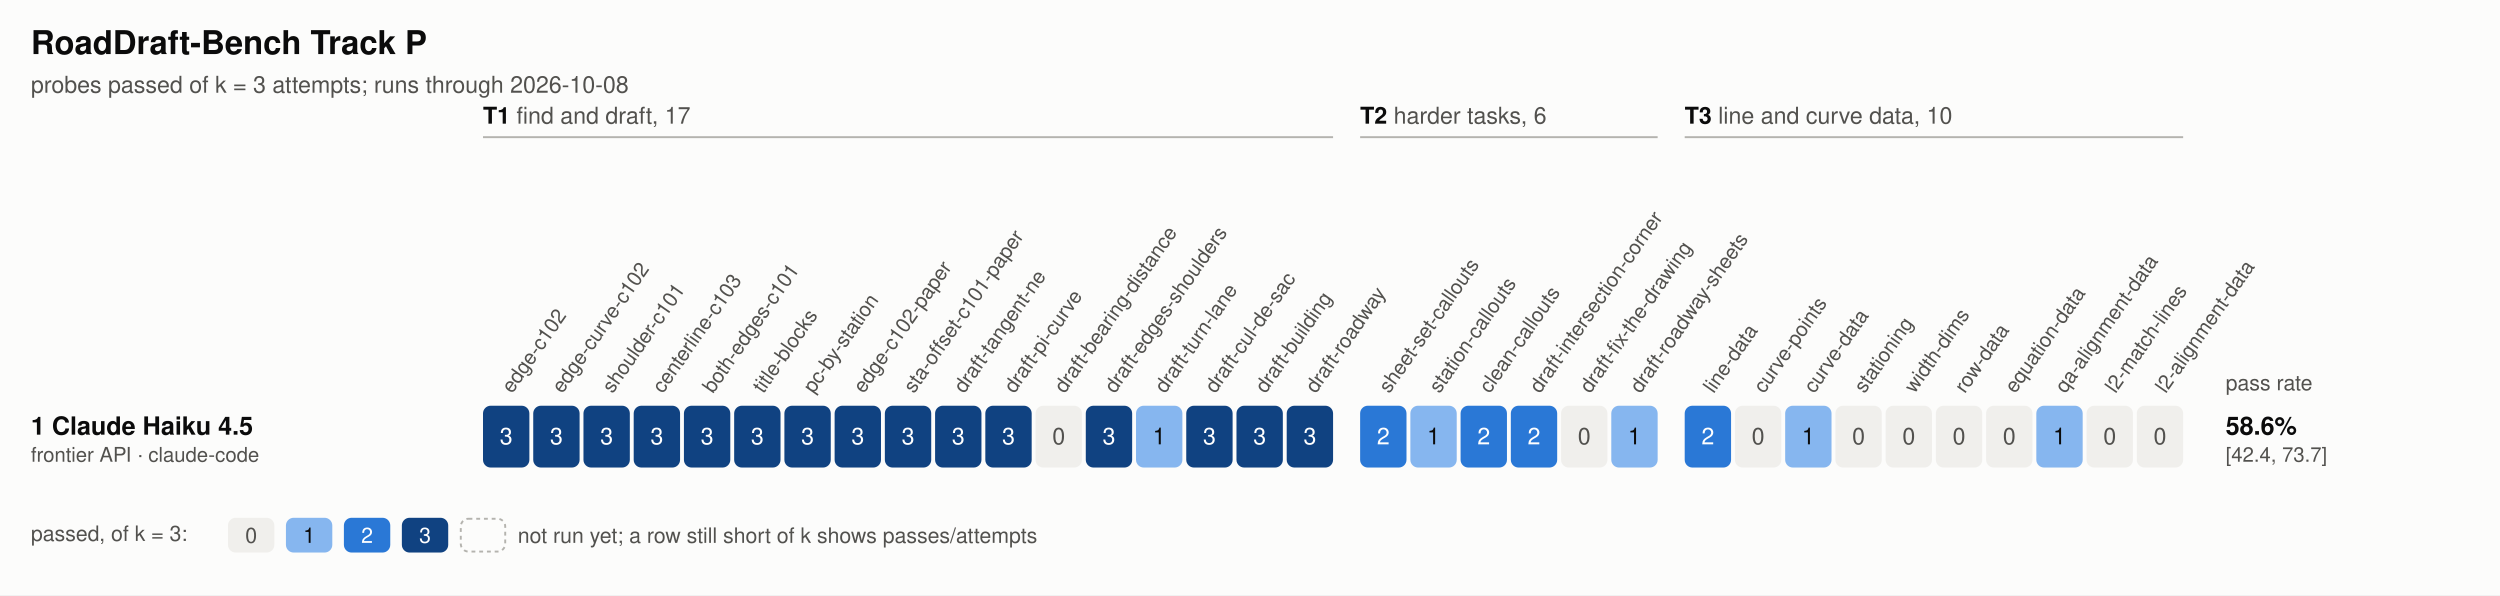
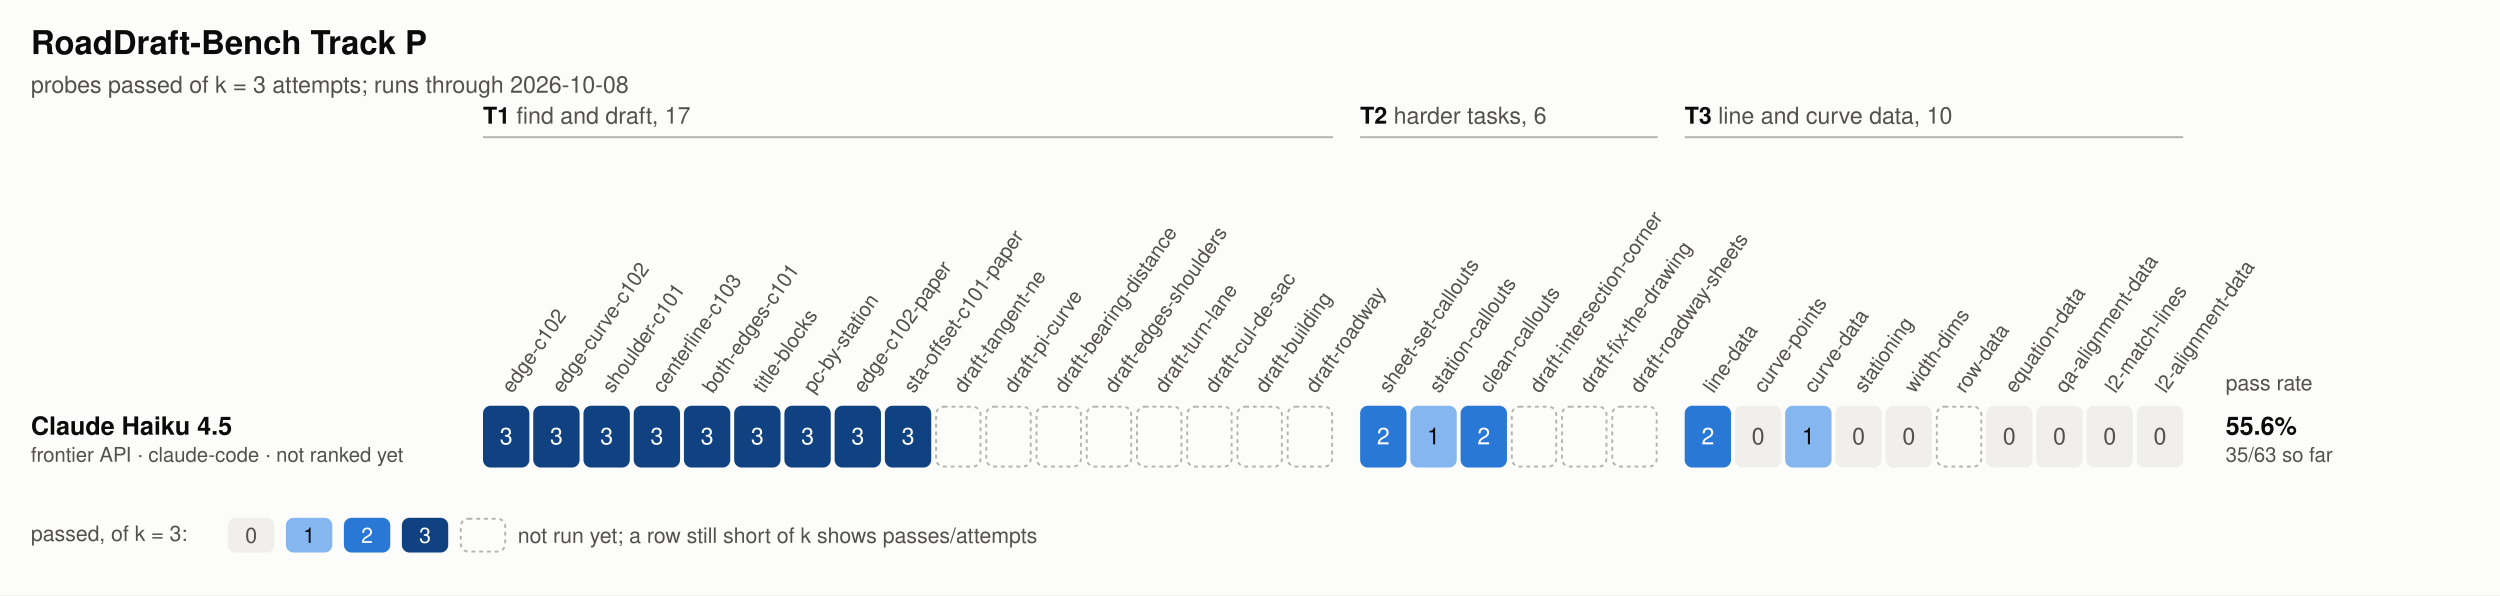
<svg xmlns="http://www.w3.org/2000/svg" viewBox="0 0 1294 308" width="1294" height="308" role="img" aria-labelledby="title">
  <style>
text { font-family: -apple-system, 'Segoe UI', Helvetica, Arial, sans-serif; }
.bg { fill: #fcfcfb; } .ink { fill: #0b0b0b; } .ink2 { fill: #52514e; } .rule { stroke: #b4b3ae; }
.c0 { fill: #f0efec; } .c1 { fill: #86b6ef; } .c2 { fill: #2a78d6; } .c3 { fill: #104281; }
.t0 { fill: #52514e; } .t1 { fill: #0b0b0b; } .t2 { fill: #ffffff; } .t3 { fill: #ffffff; }
.none { fill: none; stroke: #b4b3ae; stroke-dasharray: 2 2; }
@media (prefers-color-scheme: dark) {
  .bg { fill: #1a1a19; } .ink { fill: #ffffff; } .ink2 { fill: #c3c2b7; } .rule { stroke: #6b6a65; }
  .c0 { fill: #383835; } .c1 { fill: #184f95; } .c2 { fill: #3987e5; } .c3 { fill: #b7d3f6; }
  .t0 { fill: #c3c2b7; } .t1 { fill: #ffffff; } .t2 { fill: #0b0b0b; } .t3 { fill: #0b0b0b; }
  .none { stroke: #6b6a65; }
}
</style>
  <rect class="bg" width="1294" height="308" />
  <text class="ink" x="16" y="28" font-size="17" font-weight="600">RoadDraft-Bench Track P</text>
  <text class="ink2" x="16" y="48" font-size="12">probes passed of k = 3 attempts; runs through 2026-10-08</text>
  <text class="ink" x="250" y="64" font-size="12" font-weight="600">T1 <tspan class="ink2" font-weight="400">find and draft, 17</tspan>
  </text>
  <line class="rule" x1="250" y1="71" x2="690" y2="71" stroke-width="1" />
  <text class="ink2" font-size="10.5" transform="translate(265,204) rotate(-55)">edge-c102</text>
  <text class="ink2" font-size="10.5" transform="translate(291,204) rotate(-55)">edge-curve-c102</text>
  <text class="ink2" font-size="10.5" transform="translate(317,204) rotate(-55)">shoulder-c101</text>
  <text class="ink2" font-size="10.5" transform="translate(343,204) rotate(-55)">centerline-c103</text>
  <text class="ink2" font-size="10.5" transform="translate(369,204) rotate(-55)">both-edges-c101</text>
  <text class="ink2" font-size="10.5" transform="translate(395,204) rotate(-55)">title-blocks</text>
  <text class="ink2" font-size="10.5" transform="translate(421,204) rotate(-55)">pc-by-station</text>
  <text class="ink2" font-size="10.5" transform="translate(447,204) rotate(-55)">edge-c102-paper</text>
  <text class="ink2" font-size="10.5" transform="translate(473,204) rotate(-55)">sta-offset-c101-paper</text>
  <text class="ink2" font-size="10.5" transform="translate(499,204) rotate(-55)">draft-tangent-ne</text>
  <text class="ink2" font-size="10.5" transform="translate(525,204) rotate(-55)">draft-pi-curve</text>
  <text class="ink2" font-size="10.5" transform="translate(551,204) rotate(-55)">draft-bearing-distance</text>
  <text class="ink2" font-size="10.5" transform="translate(577,204) rotate(-55)">draft-edges-shoulders</text>
  <text class="ink2" font-size="10.5" transform="translate(603,204) rotate(-55)">draft-turn-lane</text>
  <text class="ink2" font-size="10.5" transform="translate(629,204) rotate(-55)">draft-cul-de-sac</text>
  <text class="ink2" font-size="10.5" transform="translate(655,204) rotate(-55)">draft-building</text>
  <text class="ink2" font-size="10.5" transform="translate(681,204) rotate(-55)">draft-roadway</text>
  <text class="ink" x="704" y="64" font-size="12" font-weight="600">T2 <tspan class="ink2" font-weight="400">harder tasks, 6</tspan>
  </text>
  <line class="rule" x1="704" y1="71" x2="858" y2="71" stroke-width="1" />
  <text class="ink2" font-size="10.5" transform="translate(719,204) rotate(-55)">sheet-set-callouts</text>
  <text class="ink2" font-size="10.5" transform="translate(745,204) rotate(-55)">station-callouts</text>
  <text class="ink2" font-size="10.5" transform="translate(771,204) rotate(-55)">clean-callouts</text>
  <text class="ink2" font-size="10.5" transform="translate(797,204) rotate(-55)">draft-intersection-corner</text>
  <text class="ink2" font-size="10.5" transform="translate(823,204) rotate(-55)">draft-fix-the-drawing</text>
  <text class="ink2" font-size="10.5" transform="translate(849,204) rotate(-55)">draft-roadway-sheets</text>
  <text class="ink" x="872" y="64" font-size="12" font-weight="600">T3 <tspan class="ink2" font-weight="400">line and curve data, 10</tspan>
  </text>
  <line class="rule" x1="872" y1="71" x2="1130" y2="71" stroke-width="1" />
  <text class="ink2" font-size="10.5" transform="translate(887,204) rotate(-55)">line-data</text>
  <text class="ink2" font-size="10.5" transform="translate(913,204) rotate(-55)">curve-points</text>
  <text class="ink2" font-size="10.5" transform="translate(939,204) rotate(-55)">curve-data</text>
  <text class="ink2" font-size="10.5" transform="translate(965,204) rotate(-55)">stationing</text>
  <text class="ink2" font-size="10.5" transform="translate(991,204) rotate(-55)">width-dims</text>
  <text class="ink2" font-size="10.5" transform="translate(1017,204) rotate(-55)">row-data</text>
  <text class="ink2" font-size="10.5" transform="translate(1043,204) rotate(-55)">equation-data</text>
  <text class="ink2" font-size="10.5" transform="translate(1069,204) rotate(-55)">qa-alignment-data</text>
  <text class="ink2" font-size="10.5" transform="translate(1095,204) rotate(-55)">l2-match-lines</text>
  <text class="ink2" font-size="10.5" transform="translate(1121,204) rotate(-55)">l2-alignment-data</text>
  <text class="ink2" x="1152" y="202" font-size="11">pass rate</text>
-   <text class="ink" x="16" y="225" font-size="13" font-weight="600">1  Claude Haiku 4.5</text>
-   <text class="ink2" x="16" y="239" font-size="10.5">frontier API · claude-code</text>
+   <text class="ink" x="16" y="225" font-size="13" font-weight="600">Claude Haiku 4.5</text>
+   <text class="ink2" x="16" y="239" font-size="10.5">frontier API · claude-code · not ranked yet</text>
  <g>
    <rect class="c3" x="250" y="210" width="24" height="32" rx="4" />
    <text class="t3" x="262" y="230" font-size="12" text-anchor="middle">3</text>
  </g>
  <g>
    <rect class="c3" x="276" y="210" width="24" height="32" rx="4" />
    <text class="t3" x="288" y="230" font-size="12" text-anchor="middle">3</text>
  </g>
  <g>
    <rect class="c3" x="302" y="210" width="24" height="32" rx="4" />
    <text class="t3" x="314" y="230" font-size="12" text-anchor="middle">3</text>
  </g>
  <g>
    <rect class="c3" x="328" y="210" width="24" height="32" rx="4" />
    <text class="t3" x="340" y="230" font-size="12" text-anchor="middle">3</text>
  </g>
  <g>
    <rect class="c3" x="354" y="210" width="24" height="32" rx="4" />
    <text class="t3" x="366" y="230" font-size="12" text-anchor="middle">3</text>
  </g>
  <g>
    <rect class="c3" x="380" y="210" width="24" height="32" rx="4" />
    <text class="t3" x="392" y="230" font-size="12" text-anchor="middle">3</text>
  </g>
  <g>
    <rect class="c3" x="406" y="210" width="24" height="32" rx="4" />
    <text class="t3" x="418" y="230" font-size="12" text-anchor="middle">3</text>
  </g>
  <g>
    <rect class="c3" x="432" y="210" width="24" height="32" rx="4" />
    <text class="t3" x="444" y="230" font-size="12" text-anchor="middle">3</text>
  </g>
  <g>
    <rect class="c3" x="458" y="210" width="24" height="32" rx="4" />
    <text class="t3" x="470" y="230" font-size="12" text-anchor="middle">3</text>
  </g>
  <g>
-     <rect class="c3" x="484" y="210" width="24" height="32" rx="4" />
-     <text class="t3" x="496" y="230" font-size="12" text-anchor="middle">3</text>
+     <rect class="none" x="484.5" y="210.5" width="23" height="31" rx="4" />
  </g>
  <g>
-     <rect class="c3" x="510" y="210" width="24" height="32" rx="4" />
-     <text class="t3" x="522" y="230" font-size="12" text-anchor="middle">3</text>
+     <rect class="none" x="510.5" y="210.5" width="23" height="31" rx="4" />
  </g>
  <g>
-     <rect class="c0" x="536" y="210" width="24" height="32" rx="4" />
-     <text class="t0" x="548" y="230" font-size="12" text-anchor="middle">0</text>
+     <rect class="none" x="536.5" y="210.5" width="23" height="31" rx="4" />
  </g>
  <g>
-     <rect class="c3" x="562" y="210" width="24" height="32" rx="4" />
-     <text class="t3" x="574" y="230" font-size="12" text-anchor="middle">3</text>
+     <rect class="none" x="562.5" y="210.5" width="23" height="31" rx="4" />
  </g>
  <g>
-     <rect class="c1" x="588" y="210" width="24" height="32" rx="4" />
-     <text class="t1" x="600" y="230" font-size="12" text-anchor="middle">1</text>
+     <rect class="none" x="588.5" y="210.5" width="23" height="31" rx="4" />
  </g>
  <g>
-     <rect class="c3" x="614" y="210" width="24" height="32" rx="4" />
-     <text class="t3" x="626" y="230" font-size="12" text-anchor="middle">3</text>
+     <rect class="none" x="614.5" y="210.5" width="23" height="31" rx="4" />
  </g>
  <g>
-     <rect class="c3" x="640" y="210" width="24" height="32" rx="4" />
-     <text class="t3" x="652" y="230" font-size="12" text-anchor="middle">3</text>
+     <rect class="none" x="640.5" y="210.5" width="23" height="31" rx="4" />
  </g>
  <g>
-     <rect class="c3" x="666" y="210" width="24" height="32" rx="4" />
-     <text class="t3" x="678" y="230" font-size="12" text-anchor="middle">3</text>
+     <rect class="none" x="666.5" y="210.5" width="23" height="31" rx="4" />
  </g>
  <g>
    <rect class="c2" x="704" y="210" width="24" height="32" rx="4" />
    <text class="t2" x="716" y="230" font-size="12" text-anchor="middle">2</text>
  </g>
  <g>
    <rect class="c1" x="730" y="210" width="24" height="32" rx="4" />
    <text class="t1" x="742" y="230" font-size="12" text-anchor="middle">1</text>
  </g>
  <g>
    <rect class="c2" x="756" y="210" width="24" height="32" rx="4" />
    <text class="t2" x="768" y="230" font-size="12" text-anchor="middle">2</text>
  </g>
  <g>
-     <rect class="c2" x="782" y="210" width="24" height="32" rx="4" />
-     <text class="t2" x="794" y="230" font-size="12" text-anchor="middle">2</text>
+     <rect class="none" x="782.5" y="210.5" width="23" height="31" rx="4" />
  </g>
  <g>
-     <rect class="c0" x="808" y="210" width="24" height="32" rx="4" />
-     <text class="t0" x="820" y="230" font-size="12" text-anchor="middle">0</text>
+     <rect class="none" x="808.5" y="210.5" width="23" height="31" rx="4" />
  </g>
  <g>
-     <rect class="c1" x="834" y="210" width="24" height="32" rx="4" />
-     <text class="t1" x="846" y="230" font-size="12" text-anchor="middle">1</text>
+     <rect class="none" x="834.5" y="210.5" width="23" height="31" rx="4" />
  </g>
  <g>
    <rect class="c2" x="872" y="210" width="24" height="32" rx="4" />
    <text class="t2" x="884" y="230" font-size="12" text-anchor="middle">2</text>
  </g>
  <g>
    <rect class="c0" x="898" y="210" width="24" height="32" rx="4" />
    <text class="t0" x="910" y="230" font-size="12" text-anchor="middle">0</text>
  </g>
  <g>
    <rect class="c1" x="924" y="210" width="24" height="32" rx="4" />
    <text class="t1" x="936" y="230" font-size="12" text-anchor="middle">1</text>
  </g>
  <g>
    <rect class="c0" x="950" y="210" width="24" height="32" rx="4" />
    <text class="t0" x="962" y="230" font-size="12" text-anchor="middle">0</text>
  </g>
  <g>
    <rect class="c0" x="976" y="210" width="24" height="32" rx="4" />
    <text class="t0" x="988" y="230" font-size="12" text-anchor="middle">0</text>
  </g>
  <g>
-     <rect class="c0" x="1002" y="210" width="24" height="32" rx="4" />
-     <text class="t0" x="1014" y="230" font-size="12" text-anchor="middle">0</text>
+     <rect class="none" x="1002.5" y="210.5" width="23" height="31" rx="4" />
  </g>
  <g>
    <rect class="c0" x="1028" y="210" width="24" height="32" rx="4" />
    <text class="t0" x="1040" y="230" font-size="12" text-anchor="middle">0</text>
  </g>
  <g>
-     <rect class="c1" x="1054" y="210" width="24" height="32" rx="4" />
-     <text class="t1" x="1066" y="230" font-size="12" text-anchor="middle">1</text>
+     <rect class="c0" x="1054" y="210" width="24" height="32" rx="4" />
+     <text class="t0" x="1066" y="230" font-size="12" text-anchor="middle">0</text>
  </g>
  <g>
    <rect class="c0" x="1080" y="210" width="24" height="32" rx="4" />
    <text class="t0" x="1092" y="230" font-size="12" text-anchor="middle">0</text>
  </g>
  <g>
    <rect class="c0" x="1106" y="210" width="24" height="32" rx="4" />
    <text class="t0" x="1118" y="230" font-size="12" text-anchor="middle">0</text>
  </g>
-   <text class="ink" x="1152" y="225" font-size="13" font-weight="600">58.6%</text>
-   <text class="ink2" x="1152" y="239" font-size="10.5">[42.4, 73.7]</text>
+   <text class="ink" x="1152" y="225" font-size="13" font-weight="600">55.6%</text>
+   <text class="ink2" x="1152" y="239" font-size="10.5">35/63 so far</text>
  <text class="ink2" x="16" y="280" font-size="11">passed, of k = 3:</text>
  <rect class="c0" x="118" y="268" width="24" height="18" rx="4" />
  <text class="t0" x="130" y="281" font-size="11" text-anchor="middle">0</text>
  <rect class="c1" x="148" y="268" width="24" height="18" rx="4" />
  <text class="t1" x="160" y="281" font-size="11" text-anchor="middle">1</text>
  <rect class="c2" x="178" y="268" width="24" height="18" rx="4" />
  <text class="t2" x="190" y="281" font-size="11" text-anchor="middle">2</text>
  <rect class="c3" x="208" y="268" width="24" height="18" rx="4" />
  <text class="t3" x="220" y="281" font-size="11" text-anchor="middle">3</text>
  <rect class="none" x="238.5" y="268.5" width="23" height="17" rx="4" />
  <text class="ink2" x="268" y="281" font-size="11">not run yet; a row still short of k shows passes/attempts</text>
</svg>
